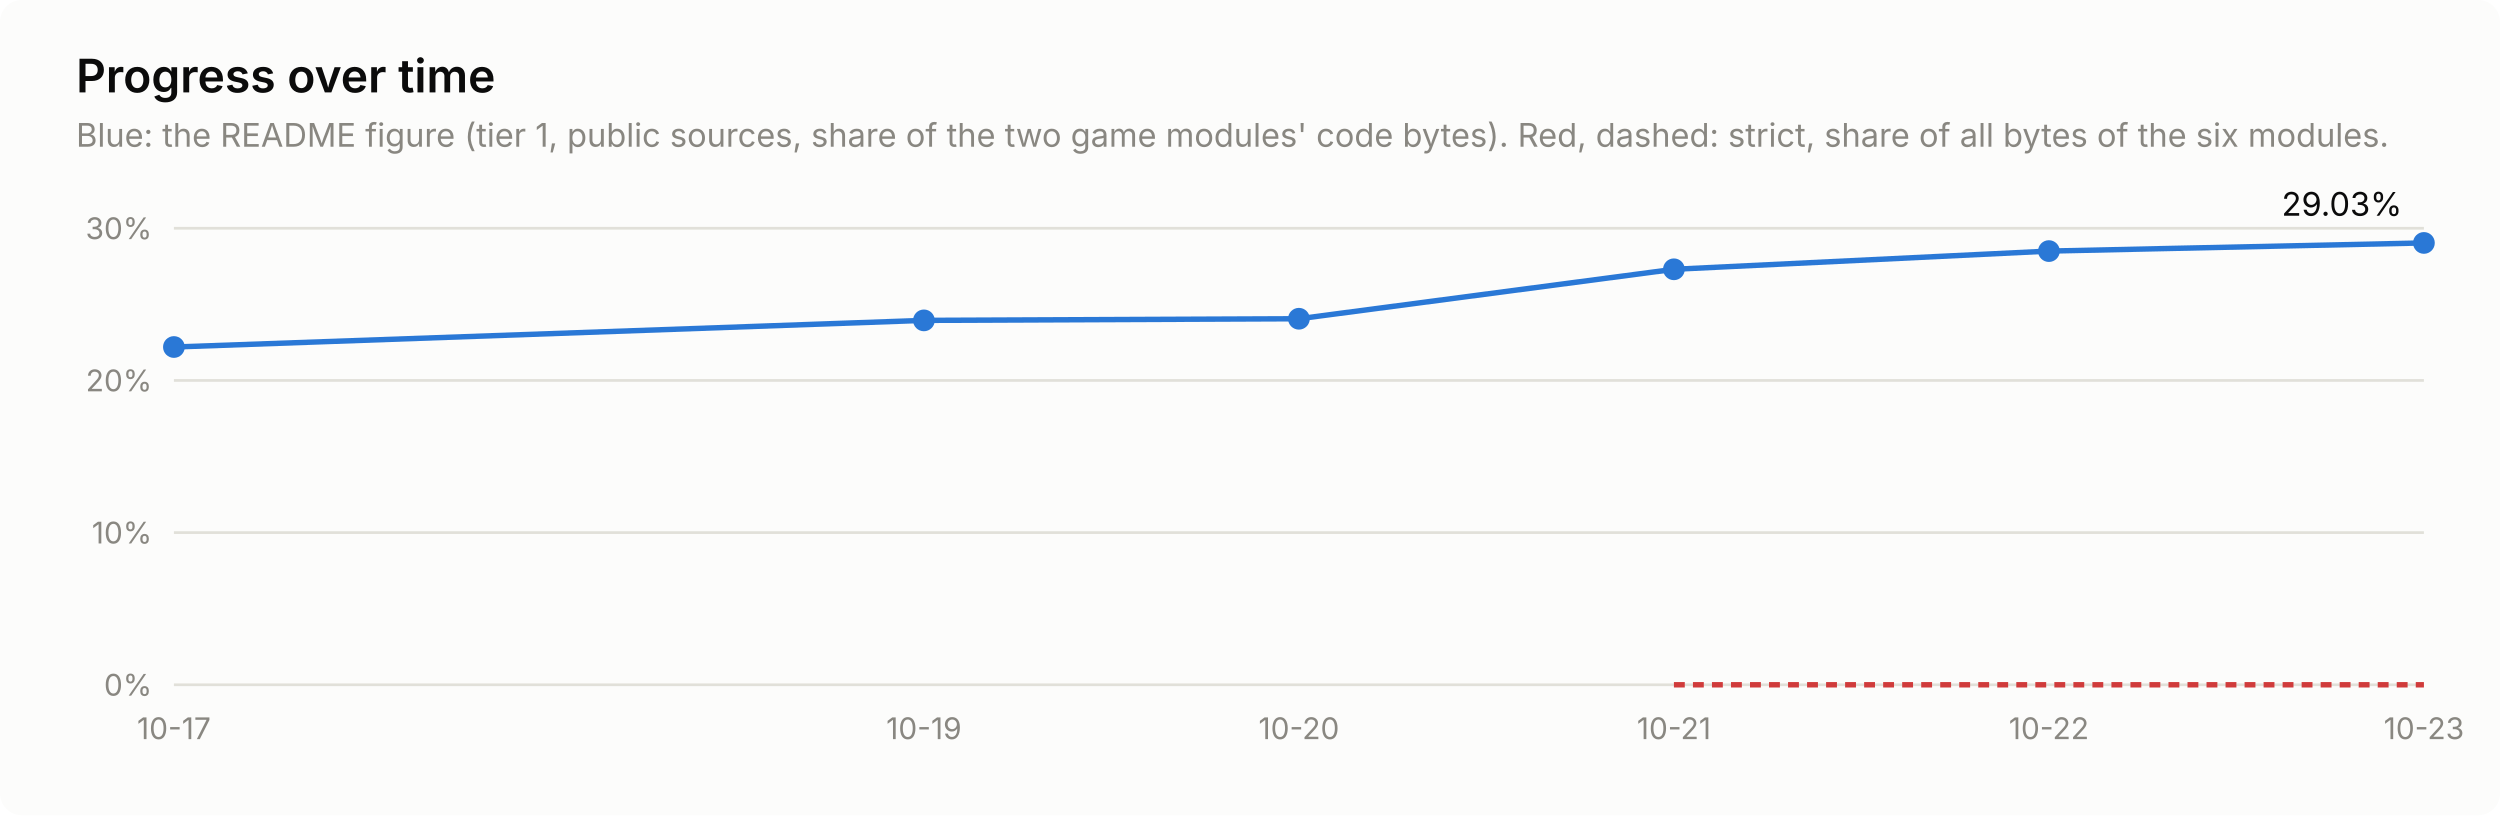
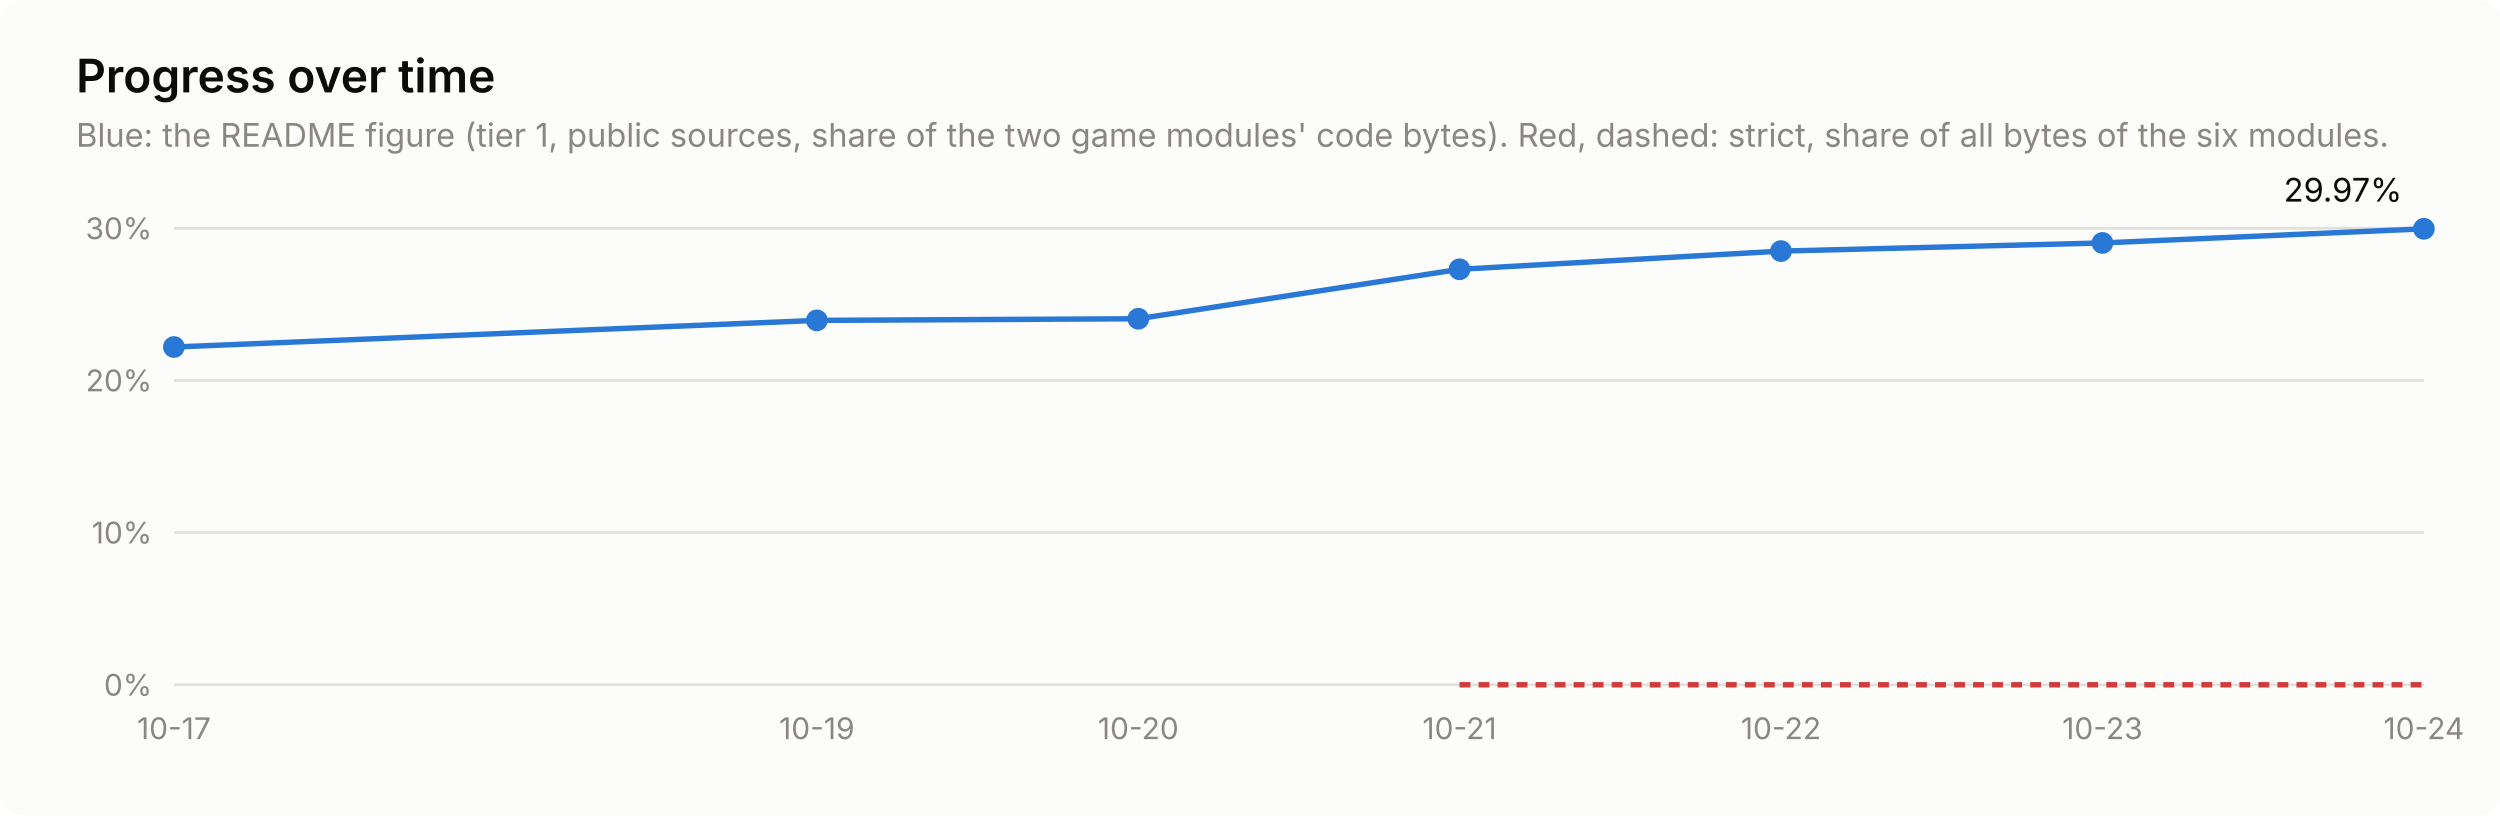
<svg xmlns="http://www.w3.org/2000/svg" viewBox="0 0 920 300" width="920" height="300" role="img" aria-label="History of the published tier-1 figure and the strict figure">
  <style>
.bg{fill:#fcfcfb}.t1{fill:#0b0b0b}.t2{fill:#52514e}.t3{fill:#898781}.grid{stroke:#e1e0d9}.track{fill:#e1e0d9}
.ln{fill:none;stroke:#2a78d6;stroke-width:2}.ln2{fill:none;stroke:#d03b3b;stroke-width:2;stroke-dasharray:4 3}.dot{fill:#2a78d6}
text{font-family:system-ui,-apple-system,"Segoe UI",sans-serif}.num{font-variant-numeric:tabular-nums}
.hatch-line{stroke:#898781;stroke-width:1.5}
.s-matched{fill:#2a78d6}.s-lane{fill:#eb6834}.s-near{fill:#1baf7a}.s-parked{fill:#eda100}.s-blocked{fill:#d03b3b}.s-todo{fill:#c3c2b7}.s-data{fill:#6250d6}.s-kept{fill:#c3c2b7}
@media (prefers-color-scheme:dark){
.bg{fill:#1a1a19}.t1{fill:#f0efec}.t2{fill:#c3c2b7}.t3{fill:#898781}.grid{stroke:#2c2c2a}.track{fill:#2c2c2a}
.ln{stroke:#3987e5}.dot{fill:#3987e5}.hatch-line{stroke:#898781}
.s-matched{fill:#3987e5}.s-lane{fill:#d95926}.s-near{fill:#199e70}.s-parked{fill:#c98500}.s-blocked{fill:#d03b3b}.s-todo{fill:#4a4a46}.s-data{fill:#9085e9}.s-kept{fill:#4a4a46}}</style>
  <defs>
    <pattern id="hatch" patternUnits="userSpaceOnUse" width="6" height="6" patternTransform="rotate(45)">
      <rect class="s-kept" width="6" height="6" />
      <line class="hatch-line" x1="0" y1="0" x2="0" y2="6" />
    </pattern>
  </defs>
  <rect class="bg" width="920" height="300" rx="8" />
  <text class="t1" x="28" y="34" font-size="17" font-weight="600">Progress over time</text>
  <text class="t3" x="28" y="54" font-size="12">Blue: the README figure (tier 1, public sources, share of the two game modules' code bytes). Red, dashed: strict, share of all bytes of the six modules.</text>
  <line class="grid" x1="64" x2="892" y1="252.0" y2="252.0" stroke-width="1" />
  <text class="t3 num" x="56" y="256.0" font-size="11" text-anchor="end">0%</text>
  <line class="grid" x1="64" x2="892" y1="196.0" y2="196.0" stroke-width="1" />
  <text class="t3 num" x="56" y="200.0" font-size="11" text-anchor="end">10%</text>
  <line class="grid" x1="64" x2="892" y1="140.0" y2="140.0" stroke-width="1" />
  <text class="t3 num" x="56" y="144.0" font-size="11" text-anchor="end">20%</text>
  <line class="grid" x1="64" x2="892" y1="84.0" y2="84.0" stroke-width="1" />
  <text class="t3 num" x="56" y="88.0" font-size="11" text-anchor="end">30%</text>
  <text class="t3 num" x="64.0" y="272" font-size="11" text-anchor="middle">10-17</text>
-   <text class="t3 num" x="340.0" y="272" font-size="11" text-anchor="middle">10-19</text>
-   <text class="t3 num" x="478.0" y="272" font-size="11" text-anchor="middle">10-20</text>
-   <text class="t3 num" x="616.0" y="272" font-size="11" text-anchor="middle">10-21</text>
-   <text class="t3 num" x="754.0" y="272" font-size="11" text-anchor="middle">10-22</text>
-   <text class="t3 num" x="892.0" y="272" font-size="11" text-anchor="middle">10-23</text>
-   <path class="ln" d="M64.0,127.7 L340.0,117.9 L478.0,117.3 L616.0,99.1 L754.0,92.4 L892.0,89.4" />
-   <path class="ln2" d="M616.0,252.0 L754.0,252.0 L892.0,252.0" />
+   <text class="t3 num" x="300.6" y="272" font-size="11" text-anchor="middle">10-19</text>
+   <text class="t3 num" x="418.9" y="272" font-size="11" text-anchor="middle">10-20</text>
+   <text class="t3 num" x="537.1" y="272" font-size="11" text-anchor="middle">10-21</text>
+   <text class="t3 num" x="655.4" y="272" font-size="11" text-anchor="middle">10-22</text>
+   <text class="t3 num" x="773.7" y="272" font-size="11" text-anchor="middle">10-23</text>
+   <text class="t3 num" x="892.0" y="272" font-size="11" text-anchor="middle">10-24</text>
+   <path class="ln" d="M64.0,127.7 L300.6,117.9 L418.9,117.3 L537.1,99.1 L655.4,92.4 L773.7,89.4 L892.0,84.2" />
+   <path class="ln2" d="M537.1,252.0 L655.4,252.0 L773.7,252.0 L892.0,252.0" />
  <circle class="dot" cx="64.0" cy="127.7" r="4" />
-   <circle class="dot" cx="340.0" cy="117.9" r="4" />
-   <circle class="dot" cx="478.0" cy="117.3" r="4" />
-   <circle class="dot" cx="616.0" cy="99.1" r="4" />
-   <circle class="dot" cx="754.0" cy="92.4" r="4" />
-   <circle class="dot" cx="892.0" cy="89.4" r="4" />
-   <text class="t1 num" x="884.0" y="79.4" font-size="12" text-anchor="end">29.03%</text>
+   <circle class="dot" cx="300.6" cy="117.9" r="4" />
+   <circle class="dot" cx="418.9" cy="117.3" r="4" />
+   <circle class="dot" cx="537.1" cy="99.1" r="4" />
+   <circle class="dot" cx="655.4" cy="92.4" r="4" />
+   <circle class="dot" cx="773.7" cy="89.4" r="4" />
+   <circle class="dot" cx="892.0" cy="84.2" r="4" />
+   <text class="t1 num" x="884.0" y="74.2" font-size="12" text-anchor="end">29.97%</text>
</svg>
